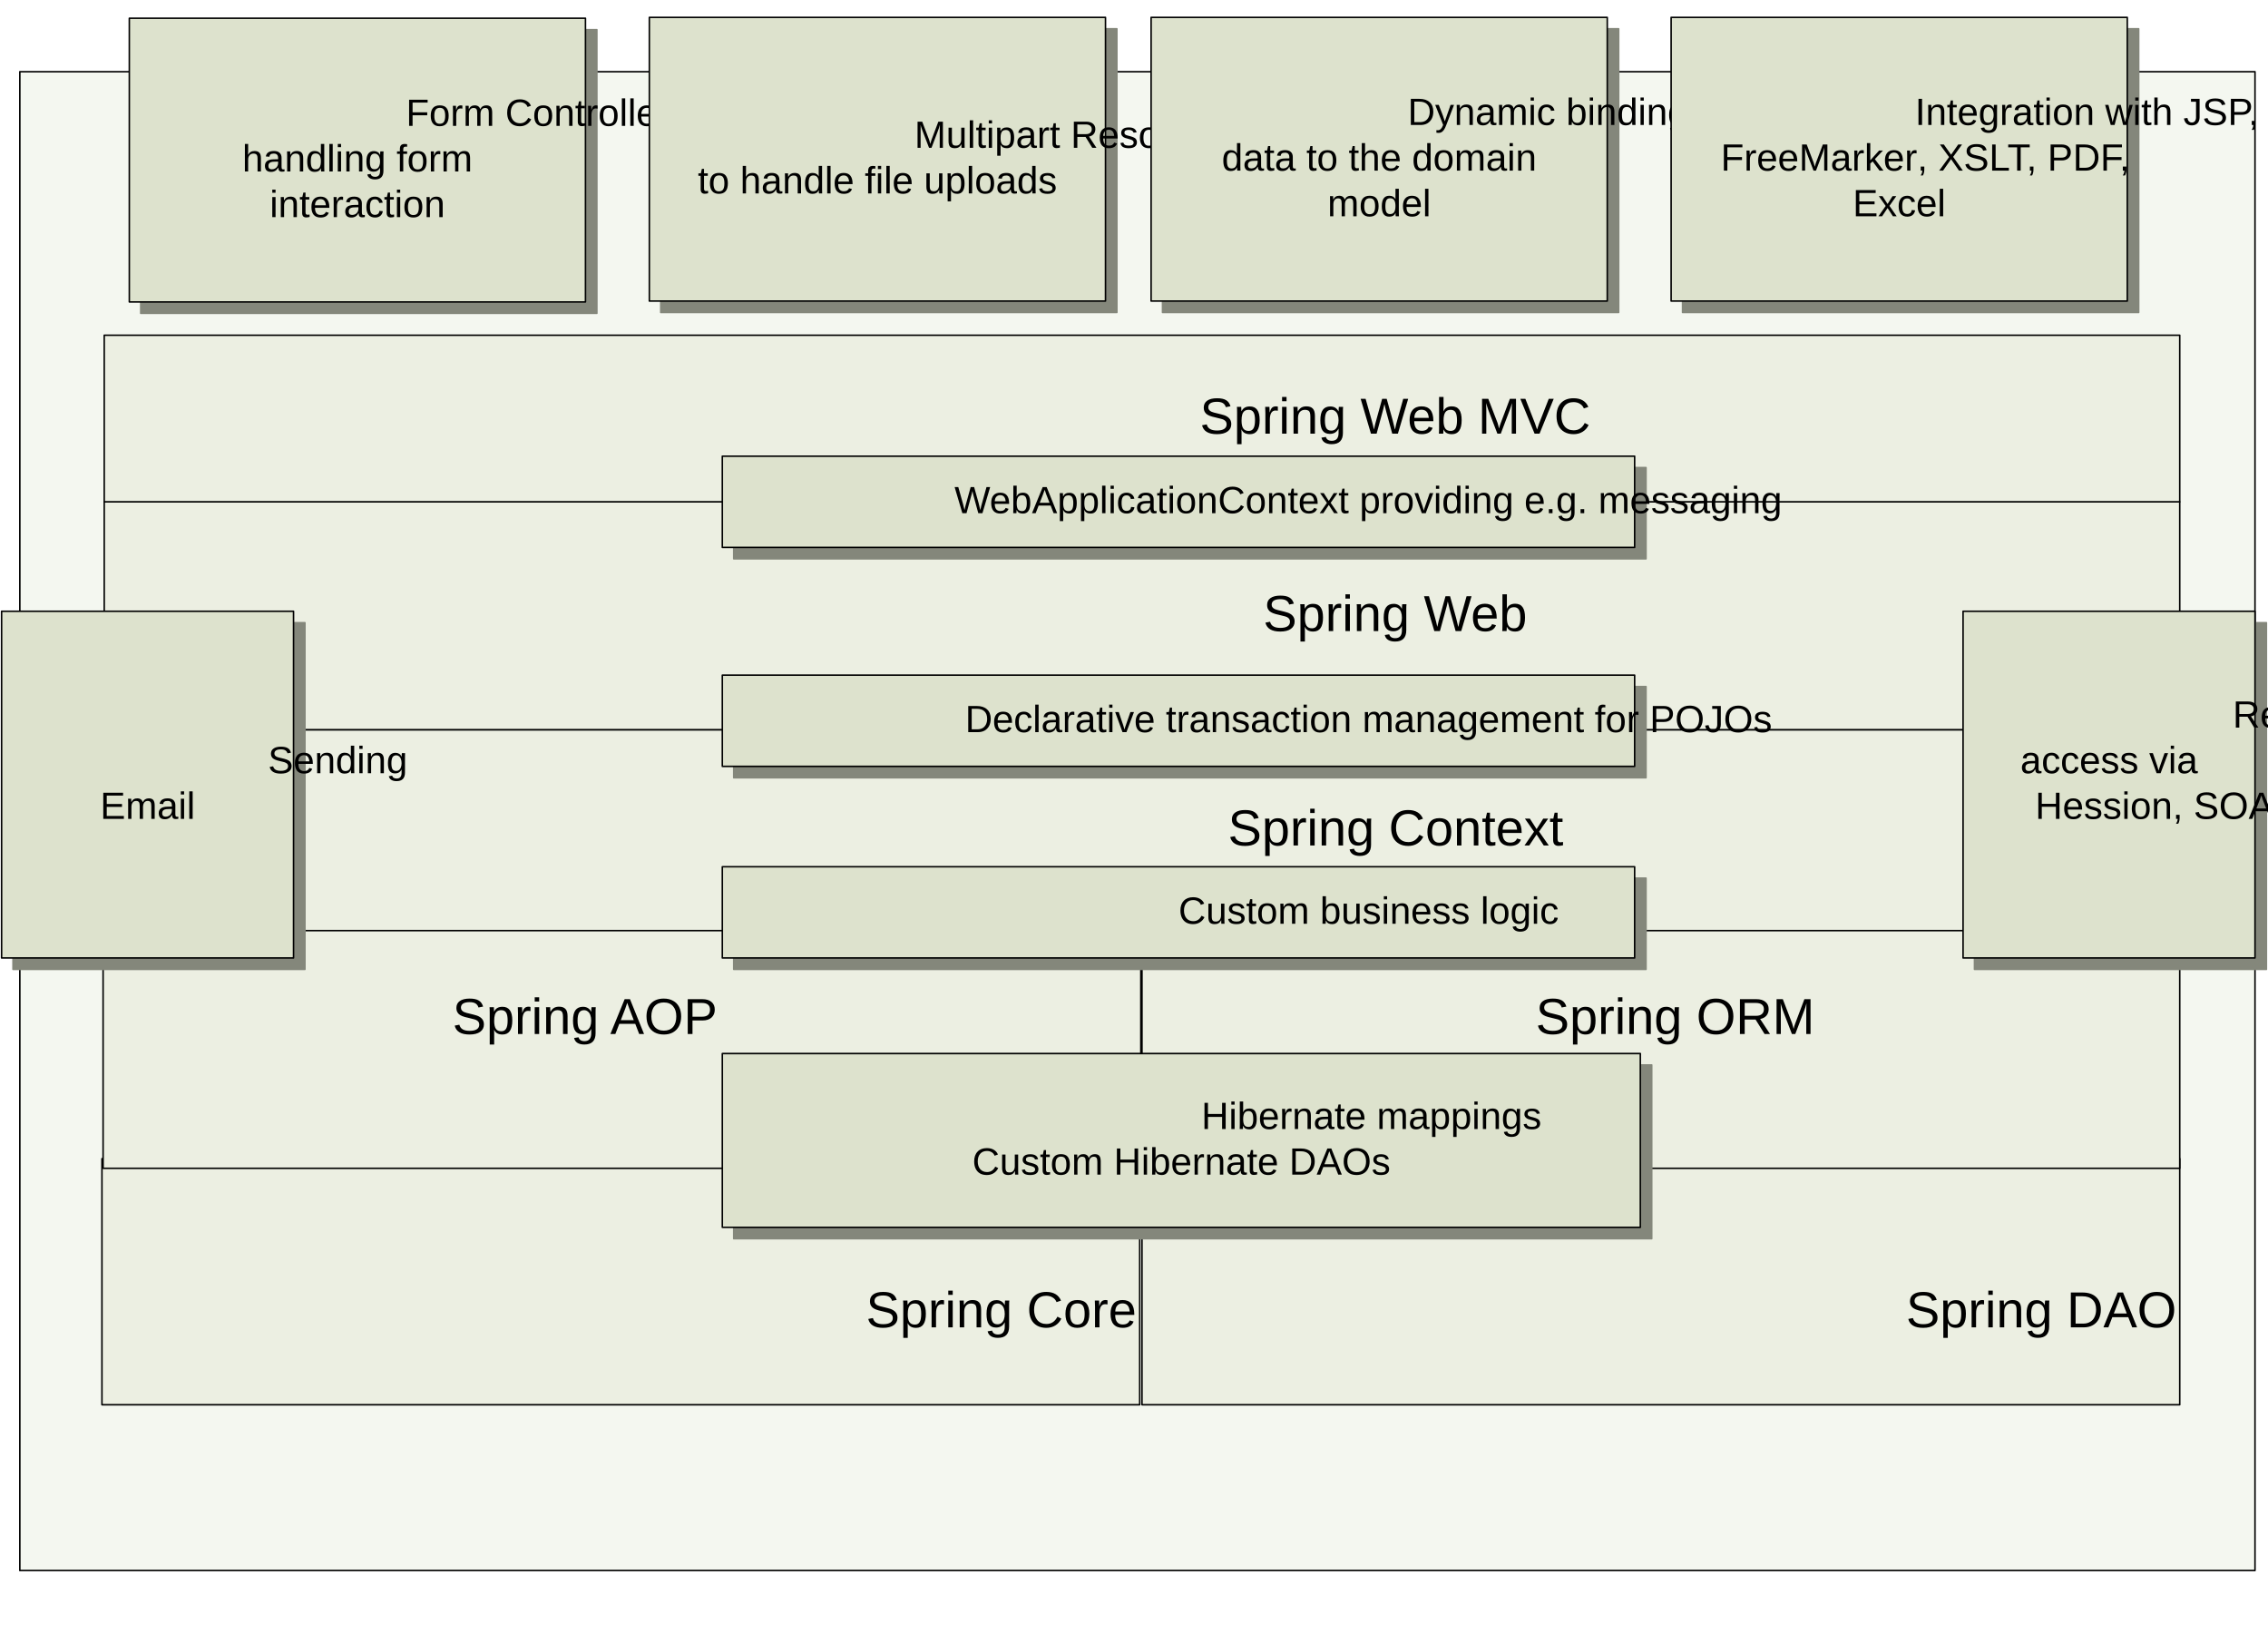
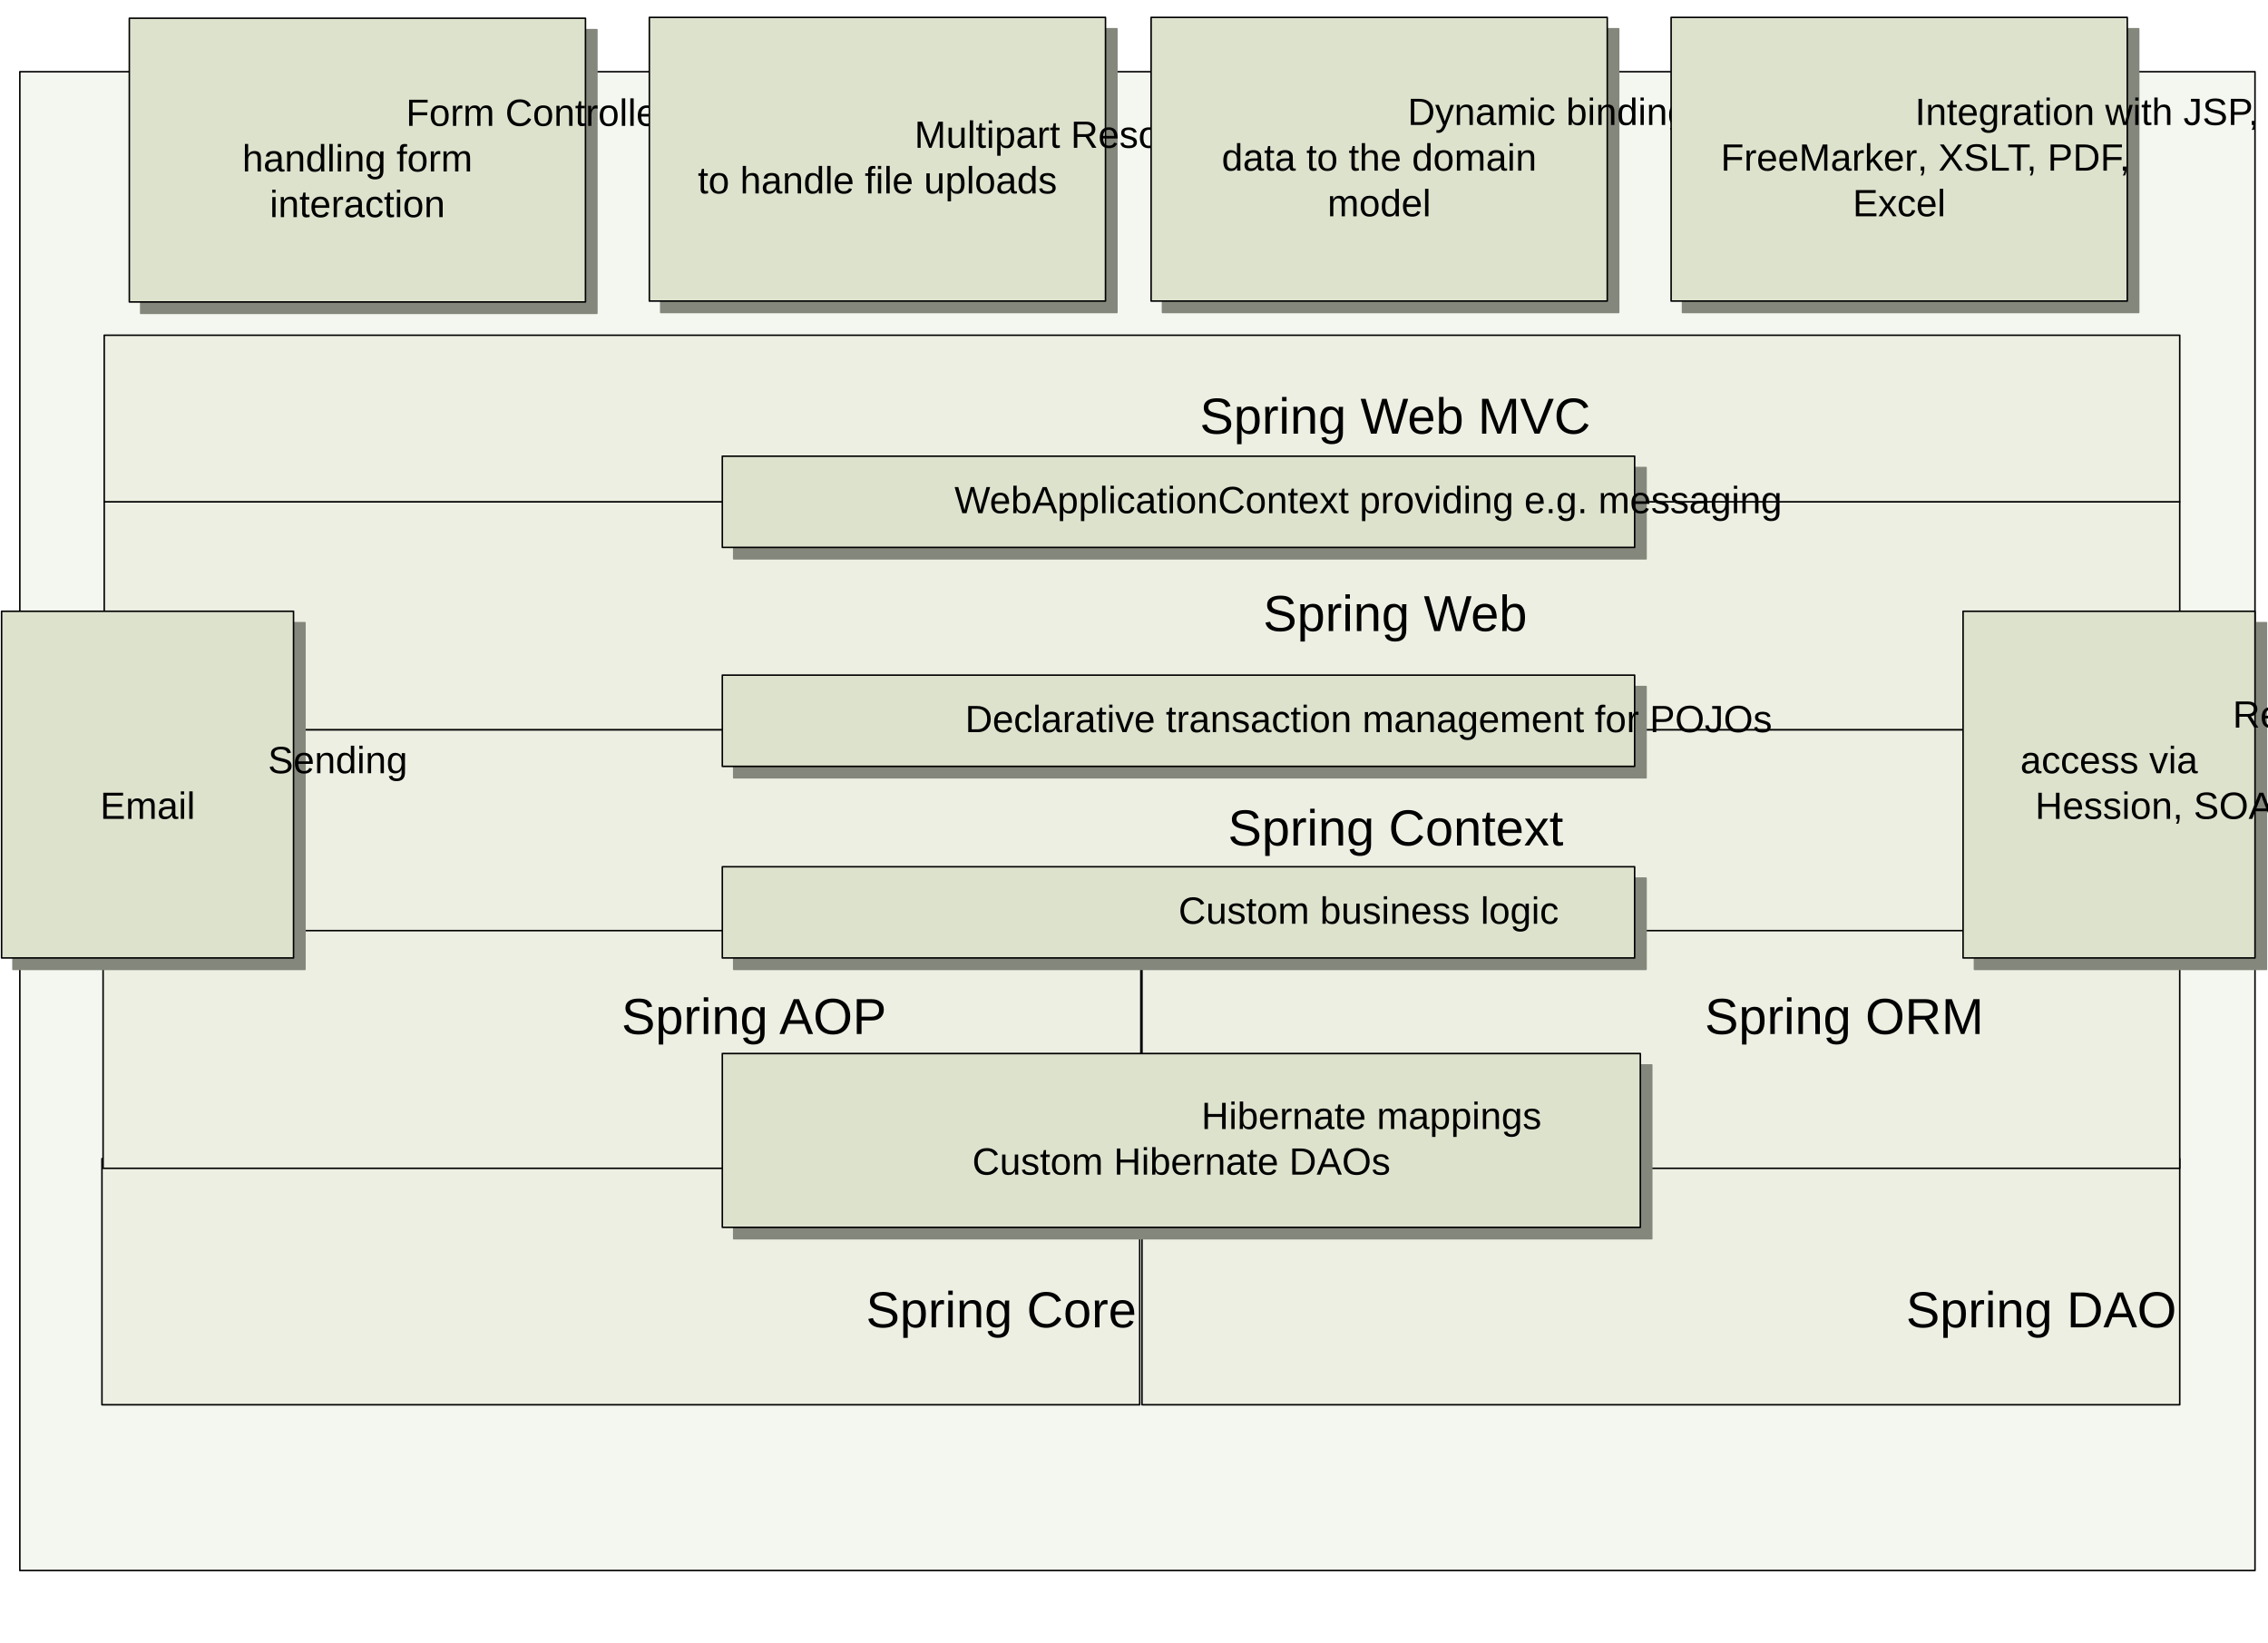
<svg xmlns="http://www.w3.org/2000/svg" xmlns:ns1="http://schemas.microsoft.com/visio/2003/SVGExtensions/" width="4.972in" height="3.6in" viewBox="0 0 357.96 259.199" xml:space="preserve" color-interpolation-filters="sRGB" class="st9">
  <ns1:documentProperties ns1:langID="1033" ns1:viewMarkup="false" />
  <style type="text/css">
	
		.st1 {fill:#f4f7f0;stroke:#000000;stroke-linecap:round;stroke-linejoin:round;stroke-width:0.24}
		.st2 {fill:#000000;font-family:Arial;font-size:0.667em}
		.st3 {fill:#ecefe2;stroke:#000000;stroke-linecap:round;stroke-linejoin:round;stroke-width:0.24}
		.st4 {visibility:visible}
		.st5 {fill:#84877b;stroke:#84877b;stroke-linecap:round;stroke-linejoin:round;stroke-width:0.24}
		.st6 {fill:#dde2cd;stroke:#000000;stroke-linecap:round;stroke-linejoin:round;stroke-width:0.24}
		.st7 {fill:#000000;font-family:Arial;font-size:0.5em}
		.st8 {font-size:1em}
		.st9 {fill:none;fill-rule:evenodd;font-size:12;overflow:visible;stroke-linecap:square;stroke-miterlimit:3}
	
	</style>
  <g ns1:mID="0" ns1:index="1" ns1:groupContext="foregroundPage">
    <ns1:pageProperties ns1:drawingScale="1" ns1:pageScale="1" ns1:drawingUnits="0" ns1:shadowOffsetX="9" ns1:shadowOffsetY="-9" />
    <g id="shape1-1" ns1:mID="1" ns1:groupContext="shape" transform="translate(3.12,-11.3134)">
      <ns1:userDefs>
        <ns1:ud ns1:nameU="visVersion" ns1:val="VT0(11):26" />
      </ns1:userDefs>
      <ns1:textBlock ns1:margins="rect(4,4,4,4)" />
      <ns1:textRect cx="176.4" cy="140.913" width="352.8" height="236.571" />
      <rect x="0" y="22.627" width="352.8" height="236.571" class="st1" />
      <text x="116.6" y="248.91" class="st2" ns1:langID="1033">
        <ns1:paragraph ns1:horizAlign="1" />
        <ns1:tabList />
        <ns1:newlineChar />
        <ns1:newlineChar />
        <ns1:newlineChar />
        <ns1:newlineChar />
        <ns1:newlineChar />
        <ns1:newlineChar />
        <ns1:newlineChar />
        <ns1:newlineChar />
        <ns1:newlineChar />
        <ns1:newlineChar />
        <ns1:newlineChar />
        <ns1:newlineChar />
        <ns1:newlineChar />
        <ns1:newlineChar />
        <ns1:newlineChar />
        <ns1:newlineChar />
        <ns1:newlineChar />
        <ns1:newlineChar />
        <ns1:newlineChar />
        <ns1:newlineChar />
        <ns1:newlineChar />
        <ns1:newlineChar />
        <ns1:newlineChar />
        <ns1:newlineChar />Servlet Container (Tomcat / Jetty)
- 				<ns1:newlineChar />
+                 <ns1:newlineChar />
        <ns1:newlineChar />
      </text>
    </g>
    <g id="shape2-4" ns1:mID="2" ns1:groupContext="shape" transform="translate(16.08,-37.4777)">
      <ns1:userDefs>
        <ns1:ud ns1:nameU="visVersion" ns1:val="VT0(11):26" />
      </ns1:userDefs>
      <ns1:textBlock ns1:margins="rect(4,4,4,4)" />
      <ns1:textRect cx="81.9" cy="239.778" width="163.8" height="38.841" />
      <rect x="0" y="220.357" width="163.8" height="38.841" class="st3" />
      <text x="60.56" y="246.98" class="st2" ns1:langID="1033">
        <ns1:paragraph ns1:horizAlign="1" />
        <ns1:tabList />
        <ns1:newlineChar />Spring Core</text>
    </g>
    <g id="shape3-7" ns1:mID="3" ns1:groupContext="shape" transform="translate(180.24,-37.4777)">
      <ns1:userDefs>
        <ns1:ud ns1:nameU="visVersion" ns1:val="VT0(11):26" />
      </ns1:userDefs>
      <ns1:textBlock ns1:margins="rect(4,4,4,4)" />
      <ns1:textRect cx="81.9" cy="239.778" width="163.81" height="38.841" />
      <rect x="0" y="220.357" width="163.8" height="38.841" class="st3" />
      <text x="60.56" y="246.98" class="st2" ns1:langID="1033">
        <ns1:paragraph ns1:horizAlign="1" />
        <ns1:tabList />
        <ns1:newlineChar />Spring DAO</text>
    </g>
    <g id="shape4-10" ns1:mID="4" ns1:groupContext="shape" transform="translate(180.24,-74.7955)">
      <ns1:userDefs>
        <ns1:ud ns1:nameU="visVersion" ns1:val="VT0(11):26" />
      </ns1:userDefs>
      <ns1:textBlock ns1:margins="rect(4,4,4,4)" />
      <ns1:textRect cx="81.9" cy="240.395" width="163.8" height="37.607" />
      <rect x="0" y="221.591" width="163.8" height="37.607" class="st3" />
      <text x="11" y="238" class="st2" ns1:langID="1033">
        <ns1:paragraph ns1:horizAlign="1" />
        <ns1:tabList />
- 				Spring ORM
- 				<ns1:newlineChar />
+                 Spring ORM
+                 <ns1:newlineChar />
      </text>
    </g>
    <g id="shape5-13" ns1:mID="5" ns1:groupContext="shape" transform="translate(16.44,-143.999)">
      <ns1:userDefs>
        <ns1:ud ns1:nameU="visVersion" ns1:val="VT0(11):26" />
      </ns1:userDefs>
      <ns1:textBlock ns1:margins="rect(4,4,4,4)" />
      <ns1:textRect cx="163.8" cy="241.199" width="327.6" height="36" />
      <rect x="0" y="223.199" width="327.6" height="36" class="st3" />
      <text x="142.9" y="243.6" class="st2" ns1:langID="1033">
        <ns1:paragraph ns1:horizAlign="1" />
        <ns1:tabList />Spring Web</text>
    </g>
    <g id="shape7-16" ns1:mID="7" ns1:groupContext="shape" transform="translate(16.26,-74.7955)">
      <ns1:userDefs>
        <ns1:ud ns1:nameU="visVersion" ns1:val="VT0(11):26" />
      </ns1:userDefs>
      <ns1:textBlock ns1:margins="rect(4,4,4,4)" />
      <ns1:textRect cx="81.9" cy="240.395" width="163.8" height="37.607" />
      <rect x="0" y="221.591" width="163.8" height="37.607" class="st3" />
      <text x="4" y="238" class="st2" ns1:langID="1033">
        <ns1:paragraph />
        <ns1:tabList />
- 				Spring AOP
- 				<ns1:newlineChar />
+                 Spring AOP
+                 <ns1:newlineChar />
      </text>
    </g>
    <g id="shape9-19" ns1:mID="9" ns1:groupContext="shape" transform="translate(114,-65.4848)">
      <ns1:userDefs>
        <ns1:ud ns1:nameU="visVersion" ns1:val="VT0(11):26" />
      </ns1:userDefs>
      <ns1:textBlock ns1:margins="rect(4,4,4,4)" />
      <ns1:textRect cx="72.45" cy="245.484" width="144.91" height="27.429" />
      <g id="shadow9-20" ns1:groupContext="shadow" ns1:shadowOffsetX="1.8" ns1:shadowOffsetY="-1.8" ns1:shadowType="1" transform="matrix(1,0,0,1,1.8,1.8)" class="st4">
        <rect x="0" y="231.77" width="144.9" height="27.429" class="st5" />
      </g>
      <rect x="0" y="231.77" width="144.9" height="27.429" class="st6" />
      <text x="45.6" y="243.68" class="st7" ns1:langID="1033">
        <ns1:paragraph ns1:horizAlign="1" />
        <ns1:tabList />Hibernate mappings
- 				<ns1:newlineChar />
+                 <ns1:newlineChar />
        <tspan x="39.44" dy="1.2em" class="st8">Custom Hibernate DAOs</tspan>
      </text>
    </g>
    <g id="shape10-25" ns1:mID="10" ns1:groupContext="shape" transform="translate(16.44,-179.999)">
      <ns1:userDefs>
        <ns1:ud ns1:nameU="visVersion" ns1:val="VT0(11):26" />
      </ns1:userDefs>
      <ns1:textBlock ns1:margins="rect(4,4,4,4)" />
      <ns1:textRect cx="163.8" cy="246.052" width="327.6" height="26.293" />
      <rect x="0" y="232.906" width="327.6" height="26.293" class="st3" />
      <text x="132.9" y="248.45" class="st2" ns1:langID="1033">
        <ns1:paragraph ns1:horizAlign="1" />
        <ns1:tabList />Spring Web MVC</text>
    </g>
    <g id="shape6-28" ns1:mID="6" ns1:groupContext="shape" transform="translate(20.4,-211.542)">
      <ns1:userDefs>
        <ns1:ud ns1:nameU="visVersion" ns1:val="VT0(11):26" />
      </ns1:userDefs>
      <ns1:textBlock ns1:margins="rect(4,4,4,4)" />
      <ns1:textRect cx="36" cy="236.81" width="72" height="44.777" />
      <g id="shadow6-29" ns1:groupContext="shadow" ns1:shadowOffsetX="1.8" ns1:shadowOffsetY="-1.8" ns1:shadowType="1" transform="matrix(1,0,0,1,1.8,1.8)" class="st4">
        <rect x="0" y="214.421" width="72" height="44.777" class="st5" />
      </g>
      <rect x="0" y="214.421" width="72" height="44.777" class="st6" />
      <text x="13.66" y="231.41" class="st7" ns1:langID="1033">
        <ns1:paragraph ns1:horizAlign="1" />
        <ns1:tabList />Form Controllers
- 				<tspan x="17.82" dy="1.2em" class="st8">handling form </tspan>
+                 <tspan x="17.82" dy="1.2em" class="st8">handling form </tspan>
        <tspan x="22.16" dy="1.2em" class="st8">interaction</tspan>
      </text>
    </g>
    <g id="shape11-35" ns1:mID="11" ns1:groupContext="shape" transform="translate(102.48,-211.679)">
      <ns1:userDefs>
        <ns1:ud ns1:nameU="visVersion" ns1:val="VT0(11):26" />
      </ns1:userDefs>
      <ns1:textBlock ns1:margins="rect(4,4,4,4)" />
      <ns1:textRect cx="36" cy="236.81" width="72" height="44.777" />
      <g id="shadow11-36" ns1:groupContext="shadow" ns1:shadowOffsetX="1.8" ns1:shadowOffsetY="-1.8" ns1:shadowType="1" transform="matrix(1,0,0,1,1.8,1.8)" class="st4">
        <rect x="0" y="214.421" width="72" height="44.777" class="st5" />
      </g>
      <rect x="0" y="214.421" width="72" height="44.777" class="st6" />
      <text x="11.83" y="235.01" class="st7" ns1:langID="1033">
        <ns1:paragraph ns1:horizAlign="1" />
        <ns1:tabList />Multipart Resolver
- 				<ns1:newlineChar />
+                 <ns1:newlineChar />
        <tspan x="7.65" dy="1.2em" class="st8">to handle file uploads</tspan>
      </text>
    </g>
    <g id="shape12-41" ns1:mID="12" ns1:groupContext="shape" transform="translate(181.68,-211.679)">
      <ns1:userDefs>
        <ns1:ud ns1:nameU="visVersion" ns1:val="VT0(11):26" />
      </ns1:userDefs>
      <ns1:textBlock ns1:margins="rect(4,4,4,4)" />
      <ns1:textRect cx="36" cy="236.81" width="72" height="44.777" />
      <g id="shadow12-42" ns1:groupContext="shadow" ns1:shadowOffsetX="1.8" ns1:shadowOffsetY="-1.8" ns1:shadowType="1" transform="matrix(1,0,0,1,1.8,1.8)" class="st4">
        <rect x="0" y="214.421" width="72" height="44.777" class="st5" />
      </g>
      <rect x="0" y="214.421" width="72" height="44.777" class="st6" />
      <text x="10.49" y="231.41" class="st7" ns1:langID="1033">
        <ns1:paragraph ns1:horizAlign="1" />
        <ns1:tabList />Dynamic binding of
- 				<tspan x="11.15" dy="1.2em" class="st8">data to the domain </tspan>
+                 <tspan x="11.15" dy="1.2em" class="st8">data to the domain </tspan>
        <tspan x="27.83" dy="1.2em" class="st8">model</tspan>
      </text>
    </g>
    <g id="shape13-48" ns1:mID="13" ns1:groupContext="shape" transform="translate(263.76,-211.679)">
      <ns1:userDefs>
        <ns1:ud ns1:nameU="visVersion" ns1:val="VT0(11):26" />
      </ns1:userDefs>
      <ns1:textBlock ns1:margins="rect(4,4,4,4)" />
      <ns1:textRect cx="36" cy="236.81" width="72" height="44.777" />
      <g id="shadow13-49" ns1:groupContext="shadow" ns1:shadowOffsetX="1.8" ns1:shadowOffsetY="-1.8" ns1:shadowType="1" transform="matrix(1,0,0,1,1.8,1.8)" class="st4">
        <rect x="0" y="214.421" width="72" height="44.777" class="st5" />
      </g>
      <rect x="0" y="214.421" width="72" height="44.777" class="st6" />
      <text x="8.49" y="231.41" class="st7" ns1:langID="1033">
        <ns1:paragraph ns1:horizAlign="1" />
        <ns1:tabList />Integration with JSP, <tspan x="7.83" dy="1.2em" class="st8">FreeMarker</tspan>, XSLT, PDF,
- 				<tspan x="28.66" dy="1.2em" class="st8">Excel</tspan>
+                 <tspan x="28.66" dy="1.2em" class="st8">Excel</tspan>
      </text>
    </g>
    <g id="shape15-55" ns1:mID="15" ns1:groupContext="shape" transform="translate(16.44,-112.319)">
      <ns1:userDefs>
        <ns1:ud ns1:nameU="visVersion" ns1:val="VT0(11):26" />
      </ns1:userDefs>
      <ns1:textBlock ns1:margins="rect(4,4,4,4)" />
      <ns1:textRect cx="163.8" cy="243.359" width="327.6" height="31.68" />
      <rect x="0" y="227.519" width="327.6" height="31.68" class="st3" />
      <text x="137.34" y="245.76" class="st2" ns1:langID="1033">
        <ns1:paragraph ns1:horizAlign="1" />
        <ns1:tabList />Spring Context</text>
    </g>
    <g id="shape8-58" ns1:mID="8" ns1:groupContext="shape" transform="translate(114,-138.239)">
      <ns1:userDefs>
        <ns1:ud ns1:nameU="visVersion" ns1:val="VT0(11):26" />
      </ns1:userDefs>
      <ns1:textBlock ns1:margins="rect(4,4,4,4)" />
      <ns1:textRect cx="72" cy="251.999" width="144" height="14.4" />
      <g id="shadow8-59" ns1:groupContext="shadow" ns1:shadowOffsetX="1.8" ns1:shadowOffsetY="-1.8" ns1:shadowType="1" transform="matrix(1,0,0,1,1.8,1.8)" class="st4">
        <rect x="0" y="244.799" width="144" height="14.4" class="st5" />
      </g>
      <rect x="0" y="244.799" width="144" height="14.4" class="st6" />
      <text x="8.31" y="253.8" class="st7" ns1:langID="1033">
        <ns1:paragraph ns1:horizAlign="1" />
        <ns1:tabList />Declarative transaction management for POJOs</text>
    </g>
    <g id="shape14-63" ns1:mID="14" ns1:groupContext="shape" transform="translate(114,-107.999)">
      <ns1:userDefs>
        <ns1:ud ns1:nameU="visVersion" ns1:val="VT0(11):26" />
      </ns1:userDefs>
      <ns1:textBlock ns1:margins="rect(4,4,4,4)" />
      <ns1:textRect cx="72" cy="251.999" width="144" height="14.4" />
      <g id="shadow14-64" ns1:groupContext="shadow" ns1:shadowOffsetX="1.8" ns1:shadowOffsetY="-1.8" ns1:shadowType="1" transform="matrix(1,0,0,1,1.8,1.8)" class="st4">
        <rect x="0" y="244.799" width="144" height="14.4" class="st5" />
      </g>
      <rect x="0" y="244.799" width="144" height="14.4" class="st6" />
      <text x="41.99" y="253.8" class="st7" ns1:langID="1033">
        <ns1:paragraph ns1:horizAlign="1" />
        <ns1:tabList />Custom business logic</text>
    </g>
    <g id="shape16-68" ns1:mID="16" ns1:groupContext="shape" transform="translate(0.24,-107.999)">
      <ns1:userDefs>
        <ns1:ud ns1:nameU="visVersion" ns1:val="VT0(11):26" />
      </ns1:userDefs>
      <ns1:textBlock ns1:margins="rect(4,4,4,4)" />
      <ns1:textRect cx="23.04" cy="231.839" width="46.08" height="54.72" />
      <g id="shadow16-69" ns1:groupContext="shadow" ns1:shadowOffsetX="1.8" ns1:shadowOffsetY="-1.8" ns1:shadowType="1" transform="matrix(1,0,0,1,1.8,1.8)" class="st4">
        <rect x="0" y="204.479" width="46.08" height="54.72" class="st5" />
      </g>
      <rect x="0" y="204.479" width="46.08" height="54.72" class="st6" />
      <text x="12.04" y="230.04" class="st7" ns1:langID="1033">
        <ns1:paragraph ns1:horizAlign="1" />
        <ns1:tabList />Sending
- 				<tspan x="15.55" dy="1.2em" class="st8">Email</tspan>
+                 <tspan x="15.55" dy="1.2em" class="st8">Email</tspan>
      </text>
    </g>
    <g id="shape17-74" ns1:mID="17" ns1:groupContext="shape" transform="translate(309.84,-107.999)">
      <ns1:userDefs>
        <ns1:ud ns1:nameU="visVersion" ns1:val="VT0(11):26" />
      </ns1:userDefs>
      <ns1:textBlock ns1:margins="rect(4,4,4,4)" />
      <ns1:textRect cx="23.04" cy="231.839" width="46.08" height="54.72" />
      <g id="shadow17-75" ns1:groupContext="shadow" ns1:shadowOffsetX="1.8" ns1:shadowOffsetY="-1.8" ns1:shadowType="1" transform="matrix(1,0,0,1,1.8,1.8)" class="st4">
        <rect x="0" y="204.479" width="46.08" height="54.72" class="st5" />
      </g>
      <rect x="0" y="204.479" width="46.08" height="54.72" class="st6" />
      <text x="12.55" y="222.84" class="st7" ns1:langID="1033">
        <ns1:paragraph ns1:horizAlign="1" />
        <ns1:tabList />Remote
- 				<tspan x="9.04" dy="1.2em" class="st8">access via<ns1:newlineChar />
+                 <tspan x="9.04" dy="1.2em" class="st8">access via<ns1:newlineChar />
        </tspan>
        <tspan x="11.38" dy="1.2em" class="st8">Hession</tspan>, SOAP</text>
    </g>
    <g id="shape18-82" ns1:mID="18" ns1:groupContext="shape" transform="translate(114,-172.799)">
      <ns1:userDefs>
        <ns1:ud ns1:nameU="visVersion" ns1:val="VT0(11):26" />
      </ns1:userDefs>
      <ns1:textBlock ns1:margins="rect(4,4,4,4)" />
      <ns1:textRect cx="72" cy="251.999" width="144" height="14.4" />
      <g id="shadow18-83" ns1:groupContext="shadow" ns1:shadowOffsetX="1.8" ns1:shadowOffsetY="-1.8" ns1:shadowType="1" transform="matrix(1,0,0,1,1.8,1.8)" class="st4">
        <rect x="0" y="244.799" width="144" height="14.4" class="st5" />
      </g>
      <rect x="0" y="244.799" width="144" height="14.4" class="st6" />
      <text x="6.63" y="253.8" class="st7" ns1:langID="1033">
        <ns1:paragraph ns1:horizAlign="1" />
        <ns1:tabList />WebApplicationContext providing e.g. messaging</text>
    </g>
  </g>
</svg>
